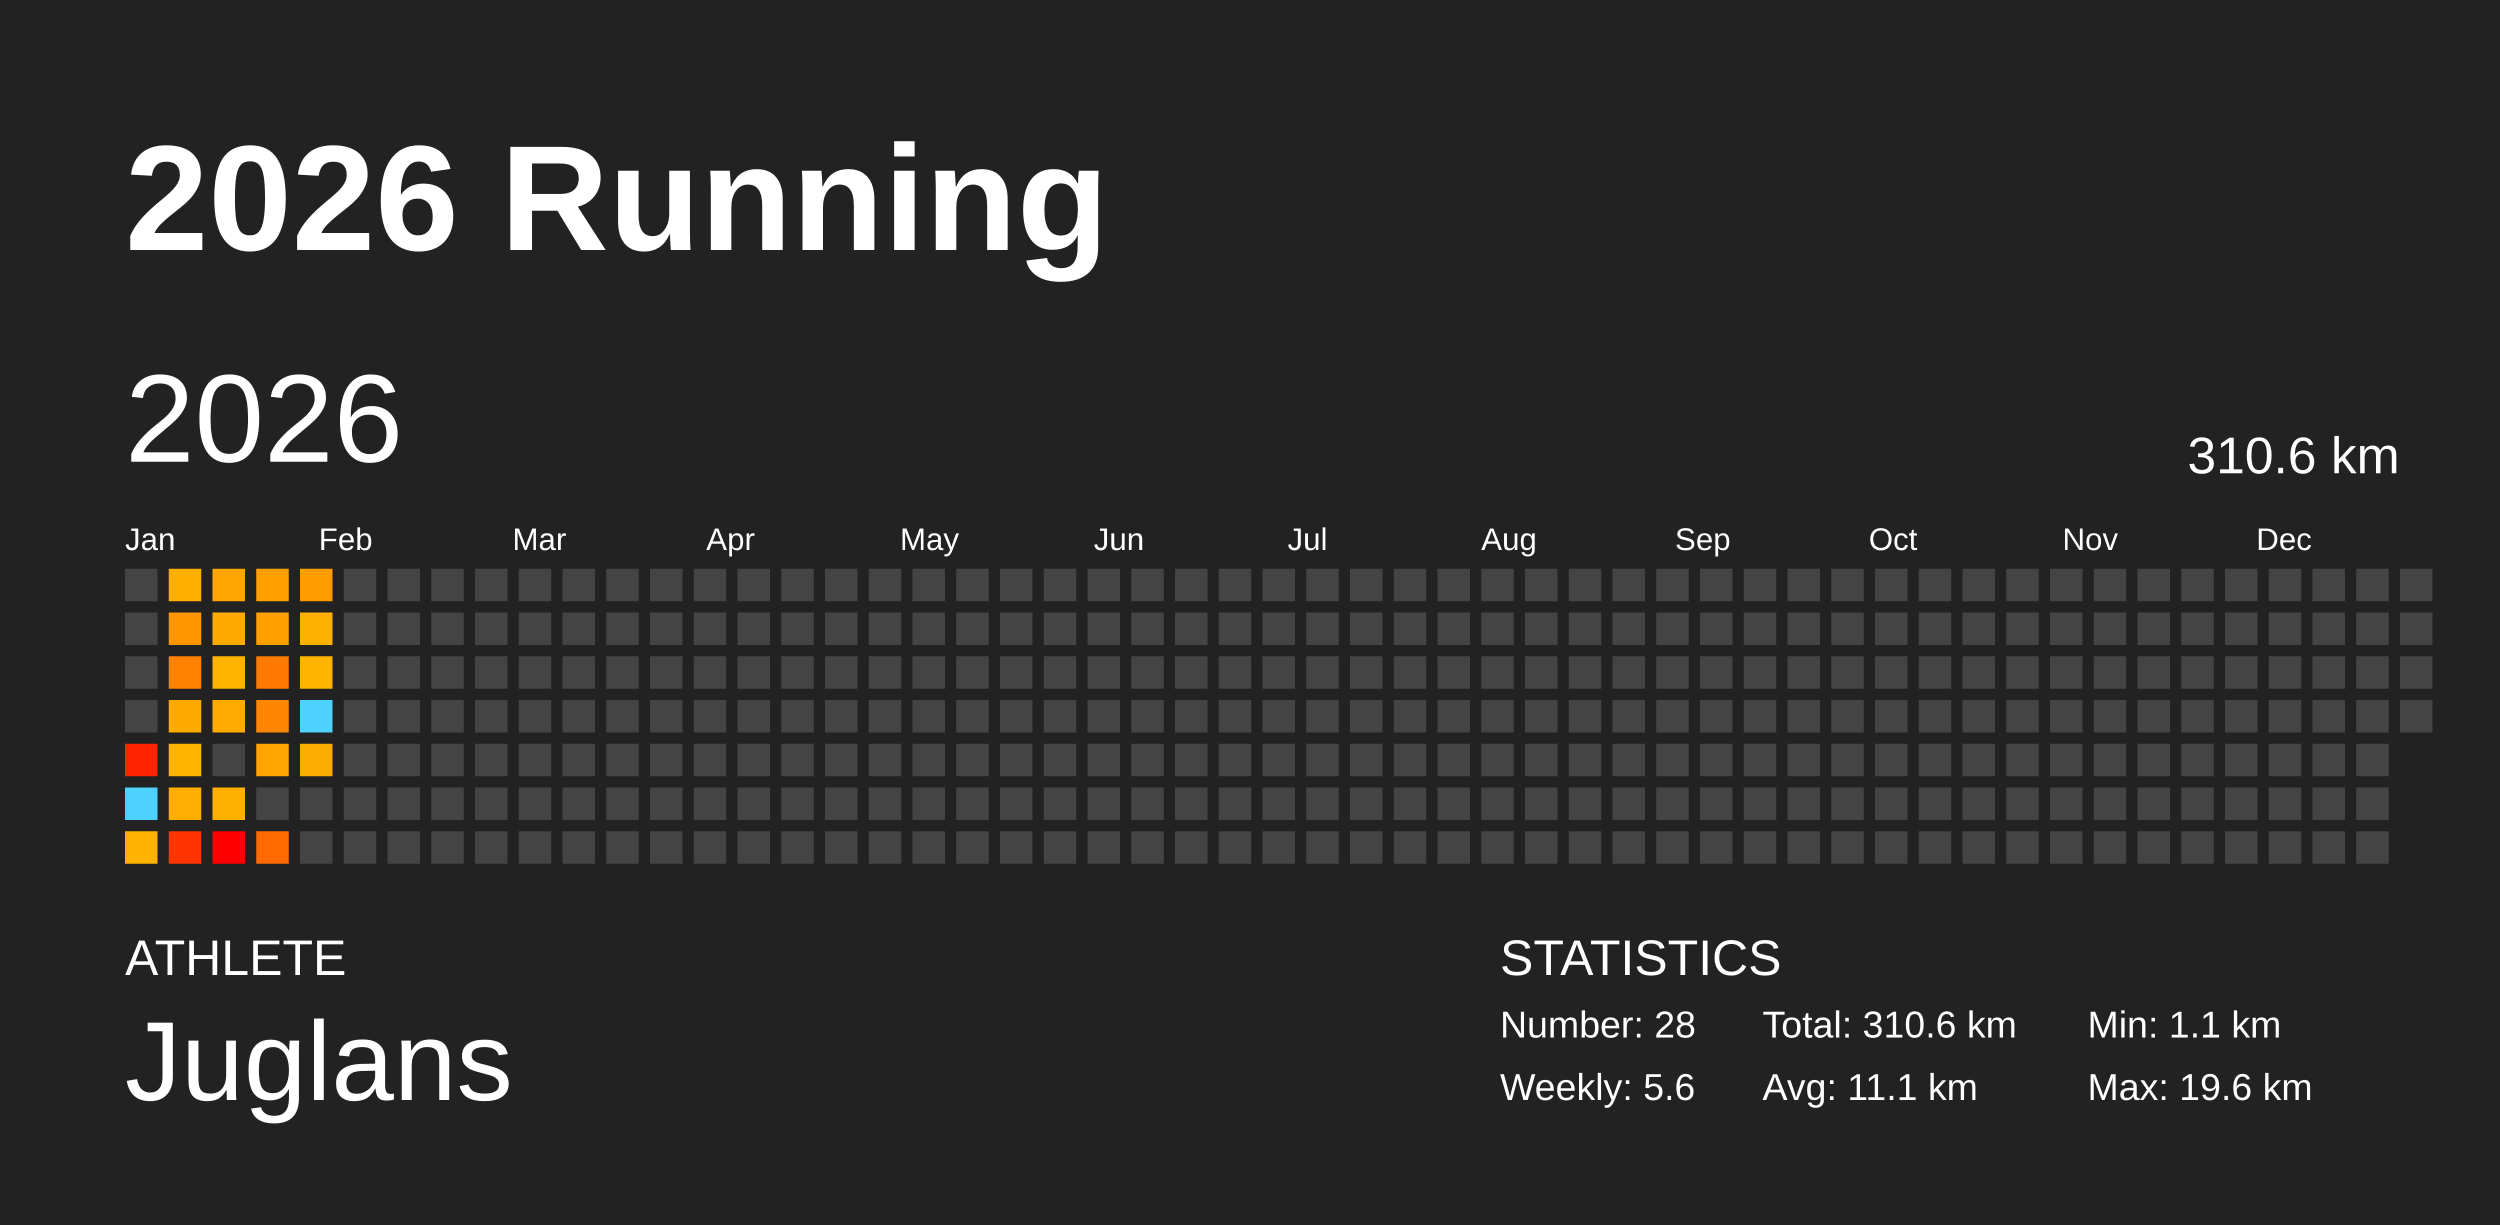
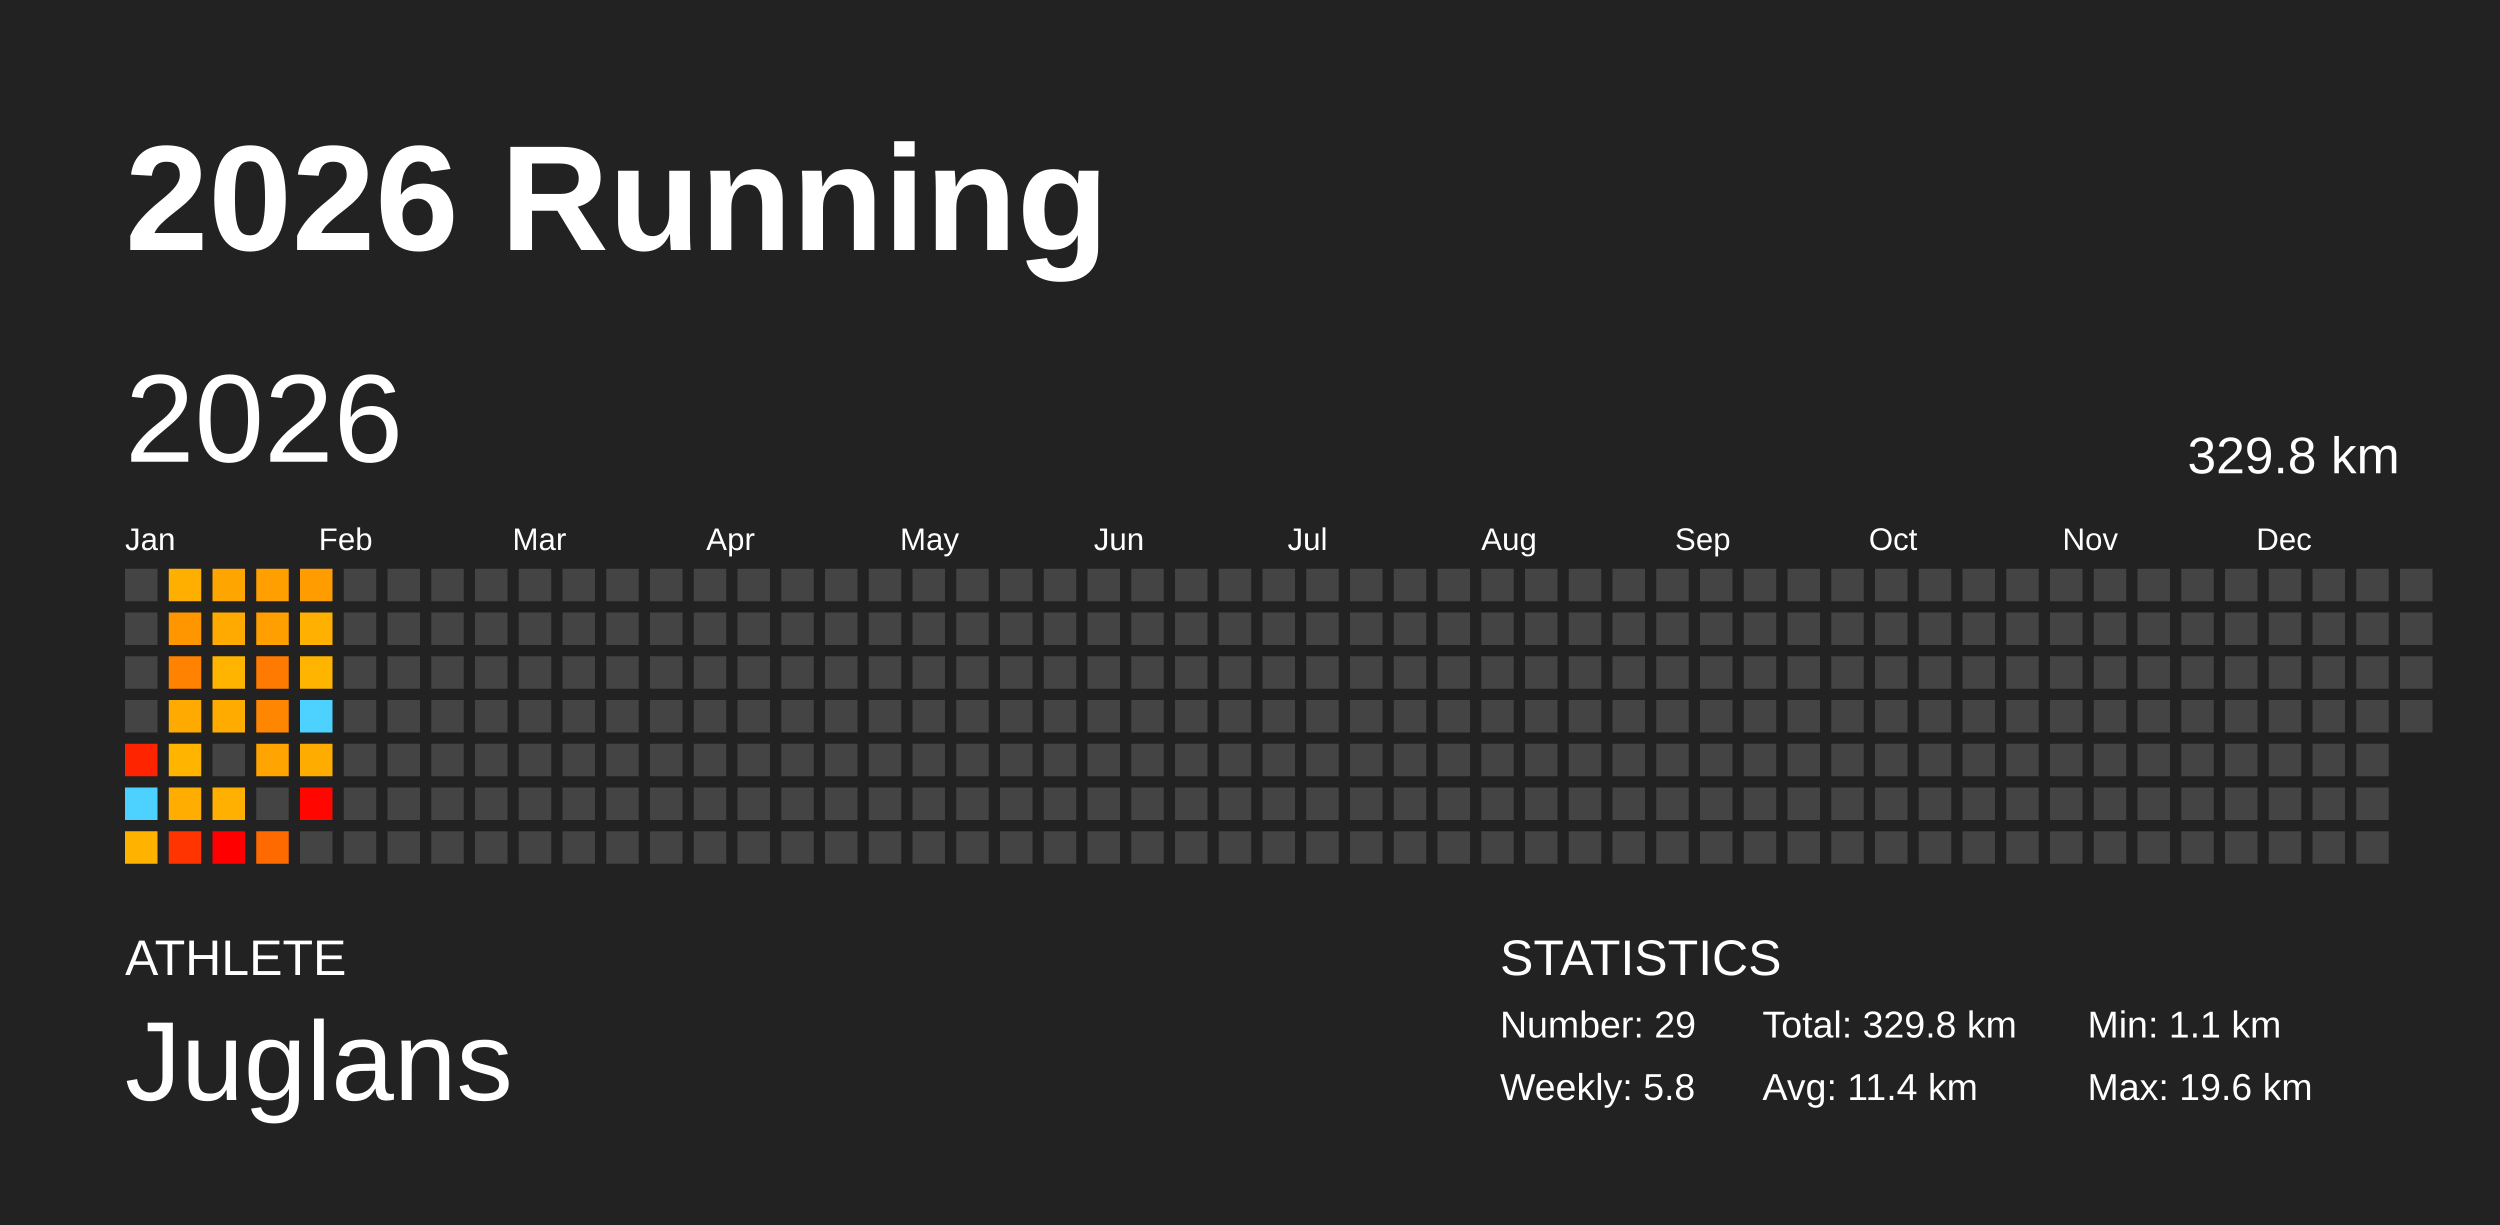
<svg xmlns="http://www.w3.org/2000/svg" baseProfile="full" height="98mm" version="1.1" viewBox="0,0,200,98" width="200mm">
  <defs />
  <rect fill="#222222" height="98" width="200" x="0" y="0" />
  <text fill="#FFFFFF" style="font-size:12px; font-family:Arial; font-weight:bold;" x="10" y="20">2026 Running</text>
  <text fill="#FFFFFF" style="font-size:4px; font-family:Arial" x="10" y="78">ATHLETE</text>
  <text fill="#FFFFFF" style="font-size:9px; font-family:Arial" x="10" y="88">Juglans</text>
  <text fill="#FFFFFF" style="font-size:4px; font-family:Arial" x="120" y="78">STATISTICS</text>
-   <text fill="#FFFFFF" style="font-size:3px; font-family:Arial" x="120" y="83">Number: 28</text>
-   <text fill="#FFFFFF" style="font-size:3px; font-family:Arial" x="120" y="88">Weekly: 5.6</text>
-   <text fill="#FFFFFF" style="font-size:3px; font-family:Arial" x="141" y="83">Total: 310.6 km</text>
-   <text fill="#FFFFFF" style="font-size:3px; font-family:Arial" x="141" y="88">Avg: 11.1 km</text>
+   <text fill="#FFFFFF" style="font-size:3px; font-family:Arial" x="120" y="83">Number: 29</text>
+   <text fill="#FFFFFF" style="font-size:3px; font-family:Arial" x="120" y="88">Weekly: 5.8</text>
+   <text fill="#FFFFFF" style="font-size:3px; font-family:Arial" x="141" y="83">Total: 329.8 km</text>
+   <text fill="#FFFFFF" style="font-size:3px; font-family:Arial" x="141" y="88">Avg: 11.4 km</text>
  <text fill="#FFFFFF" style="font-size:3px; font-family:Arial" x="167" y="83">Min: 1.1 km</text>
  <text fill="#FFFFFF" style="font-size:3px; font-family:Arial" x="167" y="88">Max: 19.6 km</text>
  <text dominant-baseline="hanging" fill="#FFFFFF" style="font-size:10.0px; font-family:Arial;" x="10" y="30">2026</text>
-   <text dominant-baseline="hanging" fill="#FFFFFF" style="font-size:4.125px; font-family:Arial;" x="175" y="35">310.6 km</text>
+   <text dominant-baseline="hanging" fill="#FFFFFF" style="font-size:4.125px; font-family:Arial;" x="175" y="35">329.8 km</text>
  <text fill="#FFFFFF" style="font-size:2.5px; font-family:Arial" x="10.0" y="44">Jan</text>
  <text fill="#FFFFFF" style="font-size:2.5px; font-family:Arial" x="25.5" y="44">Feb</text>
  <text fill="#FFFFFF" style="font-size:2.5px; font-family:Arial" x="41.0" y="44">Mar</text>
  <text fill="#FFFFFF" style="font-size:2.5px; font-family:Arial" x="56.5" y="44">Apr</text>
  <text fill="#FFFFFF" style="font-size:2.5px; font-family:Arial" x="72.0" y="44">May</text>
  <text fill="#FFFFFF" style="font-size:2.5px; font-family:Arial" x="87.5" y="44">Jun</text>
  <text fill="#FFFFFF" style="font-size:2.5px; font-family:Arial" x="103.0" y="44">Jul</text>
  <text fill="#FFFFFF" style="font-size:2.5px; font-family:Arial" x="118.5" y="44">Aug</text>
  <text fill="#FFFFFF" style="font-size:2.5px; font-family:Arial" x="134.0" y="44">Sep</text>
  <text fill="#FFFFFF" style="font-size:2.5px; font-family:Arial" x="149.5" y="44">Oct</text>
  <text fill="#FFFFFF" style="font-size:2.5px; font-family:Arial" x="165.0" y="44">Nov</text>
  <text fill="#FFFFFF" style="font-size:2.5px; font-family:Arial" x="180.5" y="44">Dec</text>
  <rect fill="#444444" height="2.6" width="2.6" x="10.0" y="45.5" />
  <rect fill="#444444" height="2.6" width="2.6" x="10.0" y="49.0" />
  <rect fill="#444444" height="2.6" width="2.6" x="10.0" y="52.5" />
  <rect fill="#444444" height="2.6" width="2.6" x="10.0" y="56.0" />
  <rect fill="#ff2400" height="2.6" width="2.6" x="10.0" y="59.5" />
  <rect fill="#4dd2ff" height="2.6" width="2.6" x="10.0" y="63.0" />
  <rect fill="#ffb300" height="2.6" width="2.6" x="10.0" y="66.5" />
  <rect fill="#ffaf00" height="2.6" width="2.6" x="13.5" y="45.5" />
  <rect fill="#ff9600" height="2.6" width="2.6" x="13.5" y="49.0" />
  <rect fill="#ff8200" height="2.6" width="2.6" x="13.5" y="52.5" />
  <rect fill="#ffaa00" height="2.6" width="2.6" x="13.5" y="56.0" />
  <rect fill="#ffb500" height="2.6" width="2.6" x="13.5" y="59.5" />
  <rect fill="#ffad00" height="2.6" width="2.6" x="13.5" y="63.0" />
  <rect fill="#ff3400" height="2.6" width="2.6" x="13.5" y="66.5" />
  <rect fill="#ffa500" height="2.6" width="2.6" x="17.0" y="45.5" />
  <rect fill="#ffaa00" height="2.6" width="2.6" x="17.0" y="49.0" />
  <rect fill="#ffb400" height="2.6" width="2.6" x="17.0" y="52.5" />
  <rect fill="#ffab00" height="2.6" width="2.6" x="17.0" y="56.0" />
  <rect fill="#444444" height="2.6" width="2.6" x="17.0" y="59.5" />
  <rect fill="#ffb000" height="2.6" width="2.6" x="17.0" y="63.0" />
  <rect fill="#ff0000" height="2.6" width="2.6" x="17.0" y="66.5" />
  <rect fill="#ffa000" height="2.6" width="2.6" x="20.5" y="45.5" />
  <rect fill="#ff9f00" height="2.6" width="2.6" x="20.5" y="49.0" />
  <rect fill="#ff7a00" height="2.6" width="2.6" x="20.5" y="52.5" />
  <rect fill="#ff8600" height="2.6" width="2.6" x="20.5" y="56.0" />
  <rect fill="#ffa400" height="2.6" width="2.6" x="20.5" y="59.5" />
  <rect fill="#444444" height="2.6" width="2.6" x="20.5" y="63.0" />
  <rect fill="#ff6a00" height="2.6" width="2.6" x="20.5" y="66.5" />
  <rect fill="#ff9d00" height="2.6" width="2.6" x="24.0" y="45.5" />
  <rect fill="#ffb000" height="2.6" width="2.6" x="24.0" y="49.0" />
  <rect fill="#ffb400" height="2.6" width="2.6" x="24.0" y="52.5" />
  <rect fill="#4dd2ff" height="2.6" width="2.6" x="24.0" y="56.0" />
  <rect fill="#ffac00" height="2.6" width="2.6" x="24.0" y="59.5" />
-   <rect fill="#444444" height="2.6" width="2.6" x="24.0" y="63.0" />
+   <rect fill="#ff0700" height="2.6" width="2.6" x="24.0" y="63.0" />
  <rect fill="#444444" height="2.6" width="2.6" x="24.0" y="66.5" />
  <rect fill="#444444" height="2.6" width="2.6" x="27.5" y="45.5" />
  <rect fill="#444444" height="2.6" width="2.6" x="27.5" y="49.0" />
  <rect fill="#444444" height="2.6" width="2.6" x="27.5" y="52.5" />
  <rect fill="#444444" height="2.6" width="2.6" x="27.5" y="56.0" />
  <rect fill="#444444" height="2.6" width="2.6" x="27.5" y="59.5" />
  <rect fill="#444444" height="2.6" width="2.6" x="27.5" y="63.0" />
  <rect fill="#444444" height="2.6" width="2.6" x="27.5" y="66.5" />
  <rect fill="#444444" height="2.6" width="2.6" x="31.0" y="45.5" />
  <rect fill="#444444" height="2.6" width="2.6" x="31.0" y="49.0" />
  <rect fill="#444444" height="2.6" width="2.6" x="31.0" y="52.5" />
  <rect fill="#444444" height="2.6" width="2.6" x="31.0" y="56.0" />
  <rect fill="#444444" height="2.6" width="2.6" x="31.0" y="59.5" />
  <rect fill="#444444" height="2.6" width="2.6" x="31.0" y="63.0" />
  <rect fill="#444444" height="2.6" width="2.6" x="31.0" y="66.5" />
  <rect fill="#444444" height="2.6" width="2.6" x="34.5" y="45.5" />
  <rect fill="#444444" height="2.6" width="2.6" x="34.5" y="49.0" />
  <rect fill="#444444" height="2.6" width="2.6" x="34.5" y="52.5" />
  <rect fill="#444444" height="2.6" width="2.6" x="34.5" y="56.0" />
  <rect fill="#444444" height="2.6" width="2.6" x="34.5" y="59.5" />
  <rect fill="#444444" height="2.6" width="2.6" x="34.5" y="63.0" />
  <rect fill="#444444" height="2.6" width="2.6" x="34.5" y="66.5" />
  <rect fill="#444444" height="2.6" width="2.6" x="38.0" y="45.5" />
  <rect fill="#444444" height="2.6" width="2.6" x="38.0" y="49.0" />
  <rect fill="#444444" height="2.6" width="2.6" x="38.0" y="52.5" />
  <rect fill="#444444" height="2.6" width="2.6" x="38.0" y="56.0" />
  <rect fill="#444444" height="2.6" width="2.6" x="38.0" y="59.5" />
  <rect fill="#444444" height="2.6" width="2.6" x="38.0" y="63.0" />
  <rect fill="#444444" height="2.6" width="2.6" x="38.0" y="66.5" />
  <rect fill="#444444" height="2.6" width="2.6" x="41.5" y="45.5" />
  <rect fill="#444444" height="2.6" width="2.6" x="41.5" y="49.0" />
  <rect fill="#444444" height="2.6" width="2.6" x="41.5" y="52.5" />
  <rect fill="#444444" height="2.6" width="2.6" x="41.5" y="56.0" />
  <rect fill="#444444" height="2.6" width="2.6" x="41.5" y="59.5" />
  <rect fill="#444444" height="2.6" width="2.6" x="41.5" y="63.0" />
  <rect fill="#444444" height="2.6" width="2.6" x="41.5" y="66.5" />
  <rect fill="#444444" height="2.6" width="2.6" x="45.0" y="45.5" />
  <rect fill="#444444" height="2.6" width="2.6" x="45.0" y="49.0" />
  <rect fill="#444444" height="2.6" width="2.6" x="45.0" y="52.5" />
  <rect fill="#444444" height="2.6" width="2.6" x="45.0" y="56.0" />
  <rect fill="#444444" height="2.6" width="2.6" x="45.0" y="59.5" />
  <rect fill="#444444" height="2.6" width="2.6" x="45.0" y="63.0" />
  <rect fill="#444444" height="2.6" width="2.6" x="45.0" y="66.5" />
  <rect fill="#444444" height="2.6" width="2.6" x="48.5" y="45.5" />
  <rect fill="#444444" height="2.6" width="2.6" x="48.5" y="49.0" />
  <rect fill="#444444" height="2.6" width="2.6" x="48.5" y="52.5" />
  <rect fill="#444444" height="2.6" width="2.6" x="48.5" y="56.0" />
  <rect fill="#444444" height="2.6" width="2.6" x="48.5" y="59.5" />
  <rect fill="#444444" height="2.6" width="2.6" x="48.5" y="63.0" />
  <rect fill="#444444" height="2.6" width="2.6" x="48.5" y="66.5" />
  <rect fill="#444444" height="2.6" width="2.6" x="52.0" y="45.5" />
  <rect fill="#444444" height="2.6" width="2.6" x="52.0" y="49.0" />
  <rect fill="#444444" height="2.6" width="2.6" x="52.0" y="52.5" />
  <rect fill="#444444" height="2.6" width="2.6" x="52.0" y="56.0" />
  <rect fill="#444444" height="2.6" width="2.6" x="52.0" y="59.5" />
  <rect fill="#444444" height="2.6" width="2.6" x="52.0" y="63.0" />
  <rect fill="#444444" height="2.6" width="2.6" x="52.0" y="66.5" />
  <rect fill="#444444" height="2.6" width="2.6" x="55.5" y="45.5" />
  <rect fill="#444444" height="2.6" width="2.6" x="55.5" y="49.0" />
  <rect fill="#444444" height="2.6" width="2.6" x="55.5" y="52.5" />
  <rect fill="#444444" height="2.6" width="2.6" x="55.5" y="56.0" />
  <rect fill="#444444" height="2.6" width="2.6" x="55.5" y="59.5" />
  <rect fill="#444444" height="2.6" width="2.6" x="55.5" y="63.0" />
  <rect fill="#444444" height="2.6" width="2.6" x="55.5" y="66.5" />
  <rect fill="#444444" height="2.6" width="2.6" x="59.0" y="45.5" />
  <rect fill="#444444" height="2.6" width="2.6" x="59.0" y="49.0" />
  <rect fill="#444444" height="2.6" width="2.6" x="59.0" y="52.5" />
  <rect fill="#444444" height="2.6" width="2.6" x="59.0" y="56.0" />
  <rect fill="#444444" height="2.6" width="2.6" x="59.0" y="59.5" />
  <rect fill="#444444" height="2.6" width="2.6" x="59.0" y="63.0" />
  <rect fill="#444444" height="2.6" width="2.6" x="59.0" y="66.5" />
  <rect fill="#444444" height="2.6" width="2.6" x="62.5" y="45.5" />
  <rect fill="#444444" height="2.6" width="2.6" x="62.5" y="49.0" />
  <rect fill="#444444" height="2.6" width="2.6" x="62.5" y="52.5" />
  <rect fill="#444444" height="2.6" width="2.6" x="62.5" y="56.0" />
  <rect fill="#444444" height="2.6" width="2.6" x="62.5" y="59.5" />
  <rect fill="#444444" height="2.6" width="2.6" x="62.5" y="63.0" />
  <rect fill="#444444" height="2.6" width="2.6" x="62.5" y="66.5" />
  <rect fill="#444444" height="2.6" width="2.6" x="66.0" y="45.5" />
  <rect fill="#444444" height="2.6" width="2.6" x="66.0" y="49.0" />
  <rect fill="#444444" height="2.6" width="2.6" x="66.0" y="52.5" />
  <rect fill="#444444" height="2.6" width="2.6" x="66.0" y="56.0" />
  <rect fill="#444444" height="2.6" width="2.6" x="66.0" y="59.5" />
  <rect fill="#444444" height="2.6" width="2.6" x="66.0" y="63.0" />
  <rect fill="#444444" height="2.6" width="2.6" x="66.0" y="66.5" />
  <rect fill="#444444" height="2.6" width="2.6" x="69.5" y="45.5" />
  <rect fill="#444444" height="2.6" width="2.6" x="69.5" y="49.0" />
  <rect fill="#444444" height="2.6" width="2.6" x="69.5" y="52.5" />
  <rect fill="#444444" height="2.6" width="2.6" x="69.5" y="56.0" />
  <rect fill="#444444" height="2.6" width="2.6" x="69.5" y="59.5" />
  <rect fill="#444444" height="2.6" width="2.6" x="69.5" y="63.0" />
  <rect fill="#444444" height="2.6" width="2.6" x="69.5" y="66.5" />
  <rect fill="#444444" height="2.6" width="2.6" x="73.0" y="45.5" />
  <rect fill="#444444" height="2.6" width="2.6" x="73.0" y="49.0" />
  <rect fill="#444444" height="2.6" width="2.6" x="73.0" y="52.5" />
  <rect fill="#444444" height="2.6" width="2.6" x="73.0" y="56.0" />
  <rect fill="#444444" height="2.6" width="2.6" x="73.0" y="59.5" />
  <rect fill="#444444" height="2.6" width="2.6" x="73.0" y="63.0" />
  <rect fill="#444444" height="2.6" width="2.6" x="73.0" y="66.5" />
  <rect fill="#444444" height="2.6" width="2.6" x="76.5" y="45.5" />
  <rect fill="#444444" height="2.6" width="2.6" x="76.5" y="49.0" />
  <rect fill="#444444" height="2.6" width="2.6" x="76.5" y="52.5" />
  <rect fill="#444444" height="2.6" width="2.6" x="76.5" y="56.0" />
  <rect fill="#444444" height="2.6" width="2.6" x="76.5" y="59.5" />
  <rect fill="#444444" height="2.6" width="2.6" x="76.5" y="63.0" />
  <rect fill="#444444" height="2.6" width="2.6" x="76.5" y="66.5" />
  <rect fill="#444444" height="2.6" width="2.6" x="80.0" y="45.5" />
  <rect fill="#444444" height="2.6" width="2.6" x="80.0" y="49.0" />
  <rect fill="#444444" height="2.6" width="2.6" x="80.0" y="52.5" />
  <rect fill="#444444" height="2.6" width="2.6" x="80.0" y="56.0" />
  <rect fill="#444444" height="2.6" width="2.6" x="80.0" y="59.5" />
  <rect fill="#444444" height="2.6" width="2.6" x="80.0" y="63.0" />
  <rect fill="#444444" height="2.6" width="2.6" x="80.0" y="66.5" />
  <rect fill="#444444" height="2.6" width="2.6" x="83.5" y="45.5" />
  <rect fill="#444444" height="2.6" width="2.6" x="83.5" y="49.0" />
  <rect fill="#444444" height="2.6" width="2.6" x="83.5" y="52.5" />
  <rect fill="#444444" height="2.6" width="2.6" x="83.5" y="56.0" />
  <rect fill="#444444" height="2.6" width="2.6" x="83.5" y="59.5" />
  <rect fill="#444444" height="2.6" width="2.6" x="83.5" y="63.0" />
  <rect fill="#444444" height="2.6" width="2.6" x="83.5" y="66.5" />
  <rect fill="#444444" height="2.6" width="2.6" x="87.0" y="45.5" />
  <rect fill="#444444" height="2.6" width="2.6" x="87.0" y="49.0" />
  <rect fill="#444444" height="2.6" width="2.6" x="87.0" y="52.5" />
  <rect fill="#444444" height="2.6" width="2.6" x="87.0" y="56.0" />
  <rect fill="#444444" height="2.6" width="2.6" x="87.0" y="59.5" />
  <rect fill="#444444" height="2.6" width="2.6" x="87.0" y="63.0" />
  <rect fill="#444444" height="2.6" width="2.6" x="87.0" y="66.5" />
  <rect fill="#444444" height="2.6" width="2.6" x="90.5" y="45.5" />
  <rect fill="#444444" height="2.6" width="2.6" x="90.5" y="49.0" />
  <rect fill="#444444" height="2.6" width="2.6" x="90.5" y="52.5" />
  <rect fill="#444444" height="2.6" width="2.6" x="90.5" y="56.0" />
  <rect fill="#444444" height="2.6" width="2.6" x="90.5" y="59.5" />
  <rect fill="#444444" height="2.6" width="2.6" x="90.5" y="63.0" />
  <rect fill="#444444" height="2.6" width="2.6" x="90.5" y="66.5" />
  <rect fill="#444444" height="2.6" width="2.6" x="94.0" y="45.5" />
  <rect fill="#444444" height="2.6" width="2.6" x="94.0" y="49.0" />
  <rect fill="#444444" height="2.6" width="2.6" x="94.0" y="52.5" />
  <rect fill="#444444" height="2.6" width="2.6" x="94.0" y="56.0" />
  <rect fill="#444444" height="2.6" width="2.6" x="94.0" y="59.5" />
  <rect fill="#444444" height="2.6" width="2.6" x="94.0" y="63.0" />
  <rect fill="#444444" height="2.6" width="2.6" x="94.0" y="66.5" />
  <rect fill="#444444" height="2.6" width="2.6" x="97.5" y="45.5" />
  <rect fill="#444444" height="2.6" width="2.6" x="97.5" y="49.0" />
  <rect fill="#444444" height="2.6" width="2.6" x="97.5" y="52.5" />
  <rect fill="#444444" height="2.6" width="2.6" x="97.5" y="56.0" />
  <rect fill="#444444" height="2.6" width="2.6" x="97.5" y="59.5" />
  <rect fill="#444444" height="2.6" width="2.6" x="97.5" y="63.0" />
  <rect fill="#444444" height="2.6" width="2.6" x="97.5" y="66.5" />
  <rect fill="#444444" height="2.6" width="2.6" x="101.0" y="45.5" />
  <rect fill="#444444" height="2.6" width="2.6" x="101.0" y="49.0" />
  <rect fill="#444444" height="2.6" width="2.6" x="101.0" y="52.5" />
  <rect fill="#444444" height="2.6" width="2.6" x="101.0" y="56.0" />
  <rect fill="#444444" height="2.6" width="2.6" x="101.0" y="59.5" />
  <rect fill="#444444" height="2.6" width="2.6" x="101.0" y="63.0" />
  <rect fill="#444444" height="2.6" width="2.6" x="101.0" y="66.5" />
  <rect fill="#444444" height="2.6" width="2.6" x="104.5" y="45.5" />
  <rect fill="#444444" height="2.6" width="2.6" x="104.5" y="49.0" />
  <rect fill="#444444" height="2.6" width="2.6" x="104.5" y="52.5" />
  <rect fill="#444444" height="2.6" width="2.6" x="104.5" y="56.0" />
  <rect fill="#444444" height="2.6" width="2.6" x="104.5" y="59.5" />
  <rect fill="#444444" height="2.6" width="2.6" x="104.5" y="63.0" />
  <rect fill="#444444" height="2.6" width="2.6" x="104.5" y="66.5" />
  <rect fill="#444444" height="2.6" width="2.6" x="108.0" y="45.5" />
  <rect fill="#444444" height="2.6" width="2.6" x="108.0" y="49.0" />
  <rect fill="#444444" height="2.6" width="2.6" x="108.0" y="52.5" />
  <rect fill="#444444" height="2.6" width="2.6" x="108.0" y="56.0" />
  <rect fill="#444444" height="2.6" width="2.6" x="108.0" y="59.5" />
  <rect fill="#444444" height="2.6" width="2.6" x="108.0" y="63.0" />
  <rect fill="#444444" height="2.6" width="2.6" x="108.0" y="66.5" />
  <rect fill="#444444" height="2.6" width="2.6" x="111.5" y="45.5" />
  <rect fill="#444444" height="2.6" width="2.6" x="111.5" y="49.0" />
  <rect fill="#444444" height="2.6" width="2.6" x="111.5" y="52.5" />
  <rect fill="#444444" height="2.6" width="2.6" x="111.5" y="56.0" />
  <rect fill="#444444" height="2.6" width="2.6" x="111.5" y="59.5" />
  <rect fill="#444444" height="2.6" width="2.6" x="111.5" y="63.0" />
  <rect fill="#444444" height="2.6" width="2.6" x="111.5" y="66.5" />
  <rect fill="#444444" height="2.6" width="2.6" x="115.0" y="45.5" />
  <rect fill="#444444" height="2.6" width="2.6" x="115.0" y="49.0" />
  <rect fill="#444444" height="2.6" width="2.6" x="115.0" y="52.5" />
  <rect fill="#444444" height="2.6" width="2.6" x="115.0" y="56.0" />
  <rect fill="#444444" height="2.6" width="2.6" x="115.0" y="59.5" />
  <rect fill="#444444" height="2.6" width="2.6" x="115.0" y="63.0" />
  <rect fill="#444444" height="2.6" width="2.6" x="115.0" y="66.5" />
  <rect fill="#444444" height="2.6" width="2.6" x="118.5" y="45.5" />
  <rect fill="#444444" height="2.6" width="2.6" x="118.5" y="49.0" />
  <rect fill="#444444" height="2.6" width="2.6" x="118.5" y="52.5" />
  <rect fill="#444444" height="2.6" width="2.6" x="118.5" y="56.0" />
  <rect fill="#444444" height="2.6" width="2.6" x="118.5" y="59.5" />
  <rect fill="#444444" height="2.6" width="2.6" x="118.5" y="63.0" />
  <rect fill="#444444" height="2.6" width="2.6" x="118.5" y="66.5" />
  <rect fill="#444444" height="2.6" width="2.6" x="122.0" y="45.5" />
  <rect fill="#444444" height="2.6" width="2.6" x="122.0" y="49.0" />
  <rect fill="#444444" height="2.6" width="2.6" x="122.0" y="52.5" />
  <rect fill="#444444" height="2.6" width="2.6" x="122.0" y="56.0" />
  <rect fill="#444444" height="2.6" width="2.6" x="122.0" y="59.5" />
  <rect fill="#444444" height="2.6" width="2.6" x="122.0" y="63.0" />
  <rect fill="#444444" height="2.6" width="2.6" x="122.0" y="66.5" />
  <rect fill="#444444" height="2.6" width="2.6" x="125.5" y="45.5" />
  <rect fill="#444444" height="2.6" width="2.6" x="125.5" y="49.0" />
  <rect fill="#444444" height="2.6" width="2.6" x="125.5" y="52.5" />
  <rect fill="#444444" height="2.6" width="2.6" x="125.5" y="56.0" />
  <rect fill="#444444" height="2.6" width="2.6" x="125.5" y="59.5" />
  <rect fill="#444444" height="2.6" width="2.6" x="125.5" y="63.0" />
  <rect fill="#444444" height="2.6" width="2.6" x="125.5" y="66.5" />
  <rect fill="#444444" height="2.6" width="2.6" x="129.0" y="45.5" />
  <rect fill="#444444" height="2.6" width="2.6" x="129.0" y="49.0" />
  <rect fill="#444444" height="2.6" width="2.6" x="129.0" y="52.5" />
  <rect fill="#444444" height="2.6" width="2.6" x="129.0" y="56.0" />
  <rect fill="#444444" height="2.6" width="2.6" x="129.0" y="59.5" />
  <rect fill="#444444" height="2.6" width="2.6" x="129.0" y="63.0" />
  <rect fill="#444444" height="2.6" width="2.6" x="129.0" y="66.5" />
  <rect fill="#444444" height="2.6" width="2.6" x="132.5" y="45.5" />
  <rect fill="#444444" height="2.6" width="2.6" x="132.5" y="49.0" />
  <rect fill="#444444" height="2.6" width="2.6" x="132.5" y="52.5" />
  <rect fill="#444444" height="2.6" width="2.6" x="132.5" y="56.0" />
  <rect fill="#444444" height="2.6" width="2.6" x="132.5" y="59.5" />
  <rect fill="#444444" height="2.6" width="2.6" x="132.5" y="63.0" />
  <rect fill="#444444" height="2.6" width="2.6" x="132.5" y="66.5" />
  <rect fill="#444444" height="2.6" width="2.6" x="136.0" y="45.5" />
  <rect fill="#444444" height="2.6" width="2.6" x="136.0" y="49.0" />
  <rect fill="#444444" height="2.6" width="2.6" x="136.0" y="52.5" />
  <rect fill="#444444" height="2.6" width="2.6" x="136.0" y="56.0" />
  <rect fill="#444444" height="2.6" width="2.6" x="136.0" y="59.5" />
  <rect fill="#444444" height="2.6" width="2.6" x="136.0" y="63.0" />
  <rect fill="#444444" height="2.6" width="2.6" x="136.0" y="66.5" />
  <rect fill="#444444" height="2.6" width="2.6" x="139.5" y="45.5" />
  <rect fill="#444444" height="2.6" width="2.6" x="139.5" y="49.0" />
  <rect fill="#444444" height="2.6" width="2.6" x="139.5" y="52.5" />
  <rect fill="#444444" height="2.6" width="2.6" x="139.5" y="56.0" />
  <rect fill="#444444" height="2.6" width="2.6" x="139.5" y="59.5" />
  <rect fill="#444444" height="2.6" width="2.6" x="139.5" y="63.0" />
  <rect fill="#444444" height="2.6" width="2.6" x="139.5" y="66.5" />
  <rect fill="#444444" height="2.6" width="2.6" x="143.0" y="45.5" />
  <rect fill="#444444" height="2.6" width="2.6" x="143.0" y="49.0" />
  <rect fill="#444444" height="2.6" width="2.6" x="143.0" y="52.5" />
  <rect fill="#444444" height="2.6" width="2.6" x="143.0" y="56.0" />
  <rect fill="#444444" height="2.6" width="2.6" x="143.0" y="59.5" />
  <rect fill="#444444" height="2.6" width="2.6" x="143.0" y="63.0" />
  <rect fill="#444444" height="2.6" width="2.6" x="143.0" y="66.5" />
  <rect fill="#444444" height="2.6" width="2.6" x="146.5" y="45.5" />
  <rect fill="#444444" height="2.6" width="2.6" x="146.5" y="49.0" />
  <rect fill="#444444" height="2.6" width="2.6" x="146.5" y="52.5" />
  <rect fill="#444444" height="2.6" width="2.6" x="146.5" y="56.0" />
  <rect fill="#444444" height="2.6" width="2.6" x="146.5" y="59.5" />
  <rect fill="#444444" height="2.6" width="2.6" x="146.5" y="63.0" />
  <rect fill="#444444" height="2.6" width="2.6" x="146.5" y="66.5" />
  <rect fill="#444444" height="2.6" width="2.6" x="150.0" y="45.5" />
  <rect fill="#444444" height="2.6" width="2.6" x="150.0" y="49.0" />
  <rect fill="#444444" height="2.6" width="2.6" x="150.0" y="52.5" />
  <rect fill="#444444" height="2.6" width="2.6" x="150.0" y="56.0" />
  <rect fill="#444444" height="2.6" width="2.6" x="150.0" y="59.5" />
  <rect fill="#444444" height="2.6" width="2.6" x="150.0" y="63.0" />
  <rect fill="#444444" height="2.6" width="2.6" x="150.0" y="66.5" />
  <rect fill="#444444" height="2.6" width="2.6" x="153.5" y="45.5" />
  <rect fill="#444444" height="2.6" width="2.6" x="153.5" y="49.0" />
  <rect fill="#444444" height="2.6" width="2.6" x="153.5" y="52.5" />
  <rect fill="#444444" height="2.6" width="2.6" x="153.5" y="56.0" />
  <rect fill="#444444" height="2.6" width="2.6" x="153.5" y="59.5" />
  <rect fill="#444444" height="2.6" width="2.6" x="153.5" y="63.0" />
  <rect fill="#444444" height="2.6" width="2.6" x="153.5" y="66.5" />
  <rect fill="#444444" height="2.6" width="2.6" x="157.0" y="45.5" />
  <rect fill="#444444" height="2.6" width="2.6" x="157.0" y="49.0" />
  <rect fill="#444444" height="2.6" width="2.6" x="157.0" y="52.5" />
  <rect fill="#444444" height="2.6" width="2.6" x="157.0" y="56.0" />
  <rect fill="#444444" height="2.6" width="2.6" x="157.0" y="59.5" />
  <rect fill="#444444" height="2.6" width="2.6" x="157.0" y="63.0" />
  <rect fill="#444444" height="2.6" width="2.6" x="157.0" y="66.5" />
  <rect fill="#444444" height="2.6" width="2.6" x="160.5" y="45.5" />
  <rect fill="#444444" height="2.6" width="2.6" x="160.5" y="49.0" />
  <rect fill="#444444" height="2.6" width="2.6" x="160.5" y="52.5" />
  <rect fill="#444444" height="2.6" width="2.6" x="160.5" y="56.0" />
  <rect fill="#444444" height="2.6" width="2.6" x="160.5" y="59.5" />
  <rect fill="#444444" height="2.6" width="2.6" x="160.5" y="63.0" />
  <rect fill="#444444" height="2.6" width="2.6" x="160.5" y="66.5" />
  <rect fill="#444444" height="2.6" width="2.6" x="164.0" y="45.5" />
  <rect fill="#444444" height="2.6" width="2.6" x="164.0" y="49.0" />
  <rect fill="#444444" height="2.6" width="2.6" x="164.0" y="52.5" />
  <rect fill="#444444" height="2.6" width="2.6" x="164.0" y="56.0" />
  <rect fill="#444444" height="2.6" width="2.6" x="164.0" y="59.5" />
  <rect fill="#444444" height="2.6" width="2.6" x="164.0" y="63.0" />
  <rect fill="#444444" height="2.6" width="2.6" x="164.0" y="66.5" />
  <rect fill="#444444" height="2.6" width="2.6" x="167.5" y="45.5" />
  <rect fill="#444444" height="2.6" width="2.6" x="167.5" y="49.0" />
  <rect fill="#444444" height="2.6" width="2.6" x="167.5" y="52.5" />
  <rect fill="#444444" height="2.6" width="2.6" x="167.5" y="56.0" />
  <rect fill="#444444" height="2.6" width="2.6" x="167.5" y="59.5" />
  <rect fill="#444444" height="2.6" width="2.6" x="167.5" y="63.0" />
  <rect fill="#444444" height="2.6" width="2.6" x="167.5" y="66.5" />
  <rect fill="#444444" height="2.6" width="2.6" x="171.0" y="45.5" />
  <rect fill="#444444" height="2.6" width="2.6" x="171.0" y="49.0" />
  <rect fill="#444444" height="2.6" width="2.6" x="171.0" y="52.5" />
  <rect fill="#444444" height="2.6" width="2.6" x="171.0" y="56.0" />
  <rect fill="#444444" height="2.6" width="2.6" x="171.0" y="59.5" />
  <rect fill="#444444" height="2.6" width="2.6" x="171.0" y="63.0" />
  <rect fill="#444444" height="2.6" width="2.6" x="171.0" y="66.5" />
  <rect fill="#444444" height="2.6" width="2.6" x="174.5" y="45.5" />
  <rect fill="#444444" height="2.6" width="2.6" x="174.5" y="49.0" />
  <rect fill="#444444" height="2.6" width="2.6" x="174.5" y="52.5" />
  <rect fill="#444444" height="2.6" width="2.6" x="174.5" y="56.0" />
  <rect fill="#444444" height="2.6" width="2.6" x="174.5" y="59.5" />
  <rect fill="#444444" height="2.6" width="2.6" x="174.5" y="63.0" />
  <rect fill="#444444" height="2.6" width="2.6" x="174.5" y="66.5" />
  <rect fill="#444444" height="2.6" width="2.6" x="178.0" y="45.5" />
  <rect fill="#444444" height="2.6" width="2.6" x="178.0" y="49.0" />
  <rect fill="#444444" height="2.6" width="2.6" x="178.0" y="52.5" />
  <rect fill="#444444" height="2.6" width="2.6" x="178.0" y="56.0" />
  <rect fill="#444444" height="2.6" width="2.6" x="178.0" y="59.5" />
  <rect fill="#444444" height="2.6" width="2.6" x="178.0" y="63.0" />
  <rect fill="#444444" height="2.6" width="2.6" x="178.0" y="66.5" />
  <rect fill="#444444" height="2.6" width="2.6" x="181.5" y="45.5" />
  <rect fill="#444444" height="2.6" width="2.6" x="181.5" y="49.0" />
  <rect fill="#444444" height="2.6" width="2.6" x="181.5" y="52.5" />
  <rect fill="#444444" height="2.6" width="2.6" x="181.5" y="56.0" />
  <rect fill="#444444" height="2.6" width="2.6" x="181.5" y="59.5" />
  <rect fill="#444444" height="2.6" width="2.6" x="181.5" y="63.0" />
  <rect fill="#444444" height="2.6" width="2.6" x="181.5" y="66.5" />
  <rect fill="#444444" height="2.6" width="2.6" x="185.0" y="45.5" />
  <rect fill="#444444" height="2.6" width="2.6" x="185.0" y="49.0" />
  <rect fill="#444444" height="2.6" width="2.6" x="185.0" y="52.5" />
  <rect fill="#444444" height="2.6" width="2.6" x="185.0" y="56.0" />
  <rect fill="#444444" height="2.6" width="2.6" x="185.0" y="59.5" />
  <rect fill="#444444" height="2.6" width="2.6" x="185.0" y="63.0" />
  <rect fill="#444444" height="2.6" width="2.6" x="185.0" y="66.5" />
  <rect fill="#444444" height="2.6" width="2.6" x="188.5" y="45.5" />
  <rect fill="#444444" height="2.6" width="2.6" x="188.5" y="49.0" />
  <rect fill="#444444" height="2.6" width="2.6" x="188.5" y="52.5" />
  <rect fill="#444444" height="2.6" width="2.6" x="188.5" y="56.0" />
  <rect fill="#444444" height="2.6" width="2.6" x="188.5" y="59.5" />
  <rect fill="#444444" height="2.6" width="2.6" x="188.5" y="63.0" />
  <rect fill="#444444" height="2.6" width="2.6" x="188.5" y="66.5" />
  <rect fill="#444444" height="2.6" width="2.6" x="192.0" y="45.5" />
  <rect fill="#444444" height="2.6" width="2.6" x="192.0" y="49.0" />
  <rect fill="#444444" height="2.6" width="2.6" x="192.0" y="52.5" />
  <rect fill="#444444" height="2.6" width="2.6" x="192.0" y="56.0" />
</svg>
